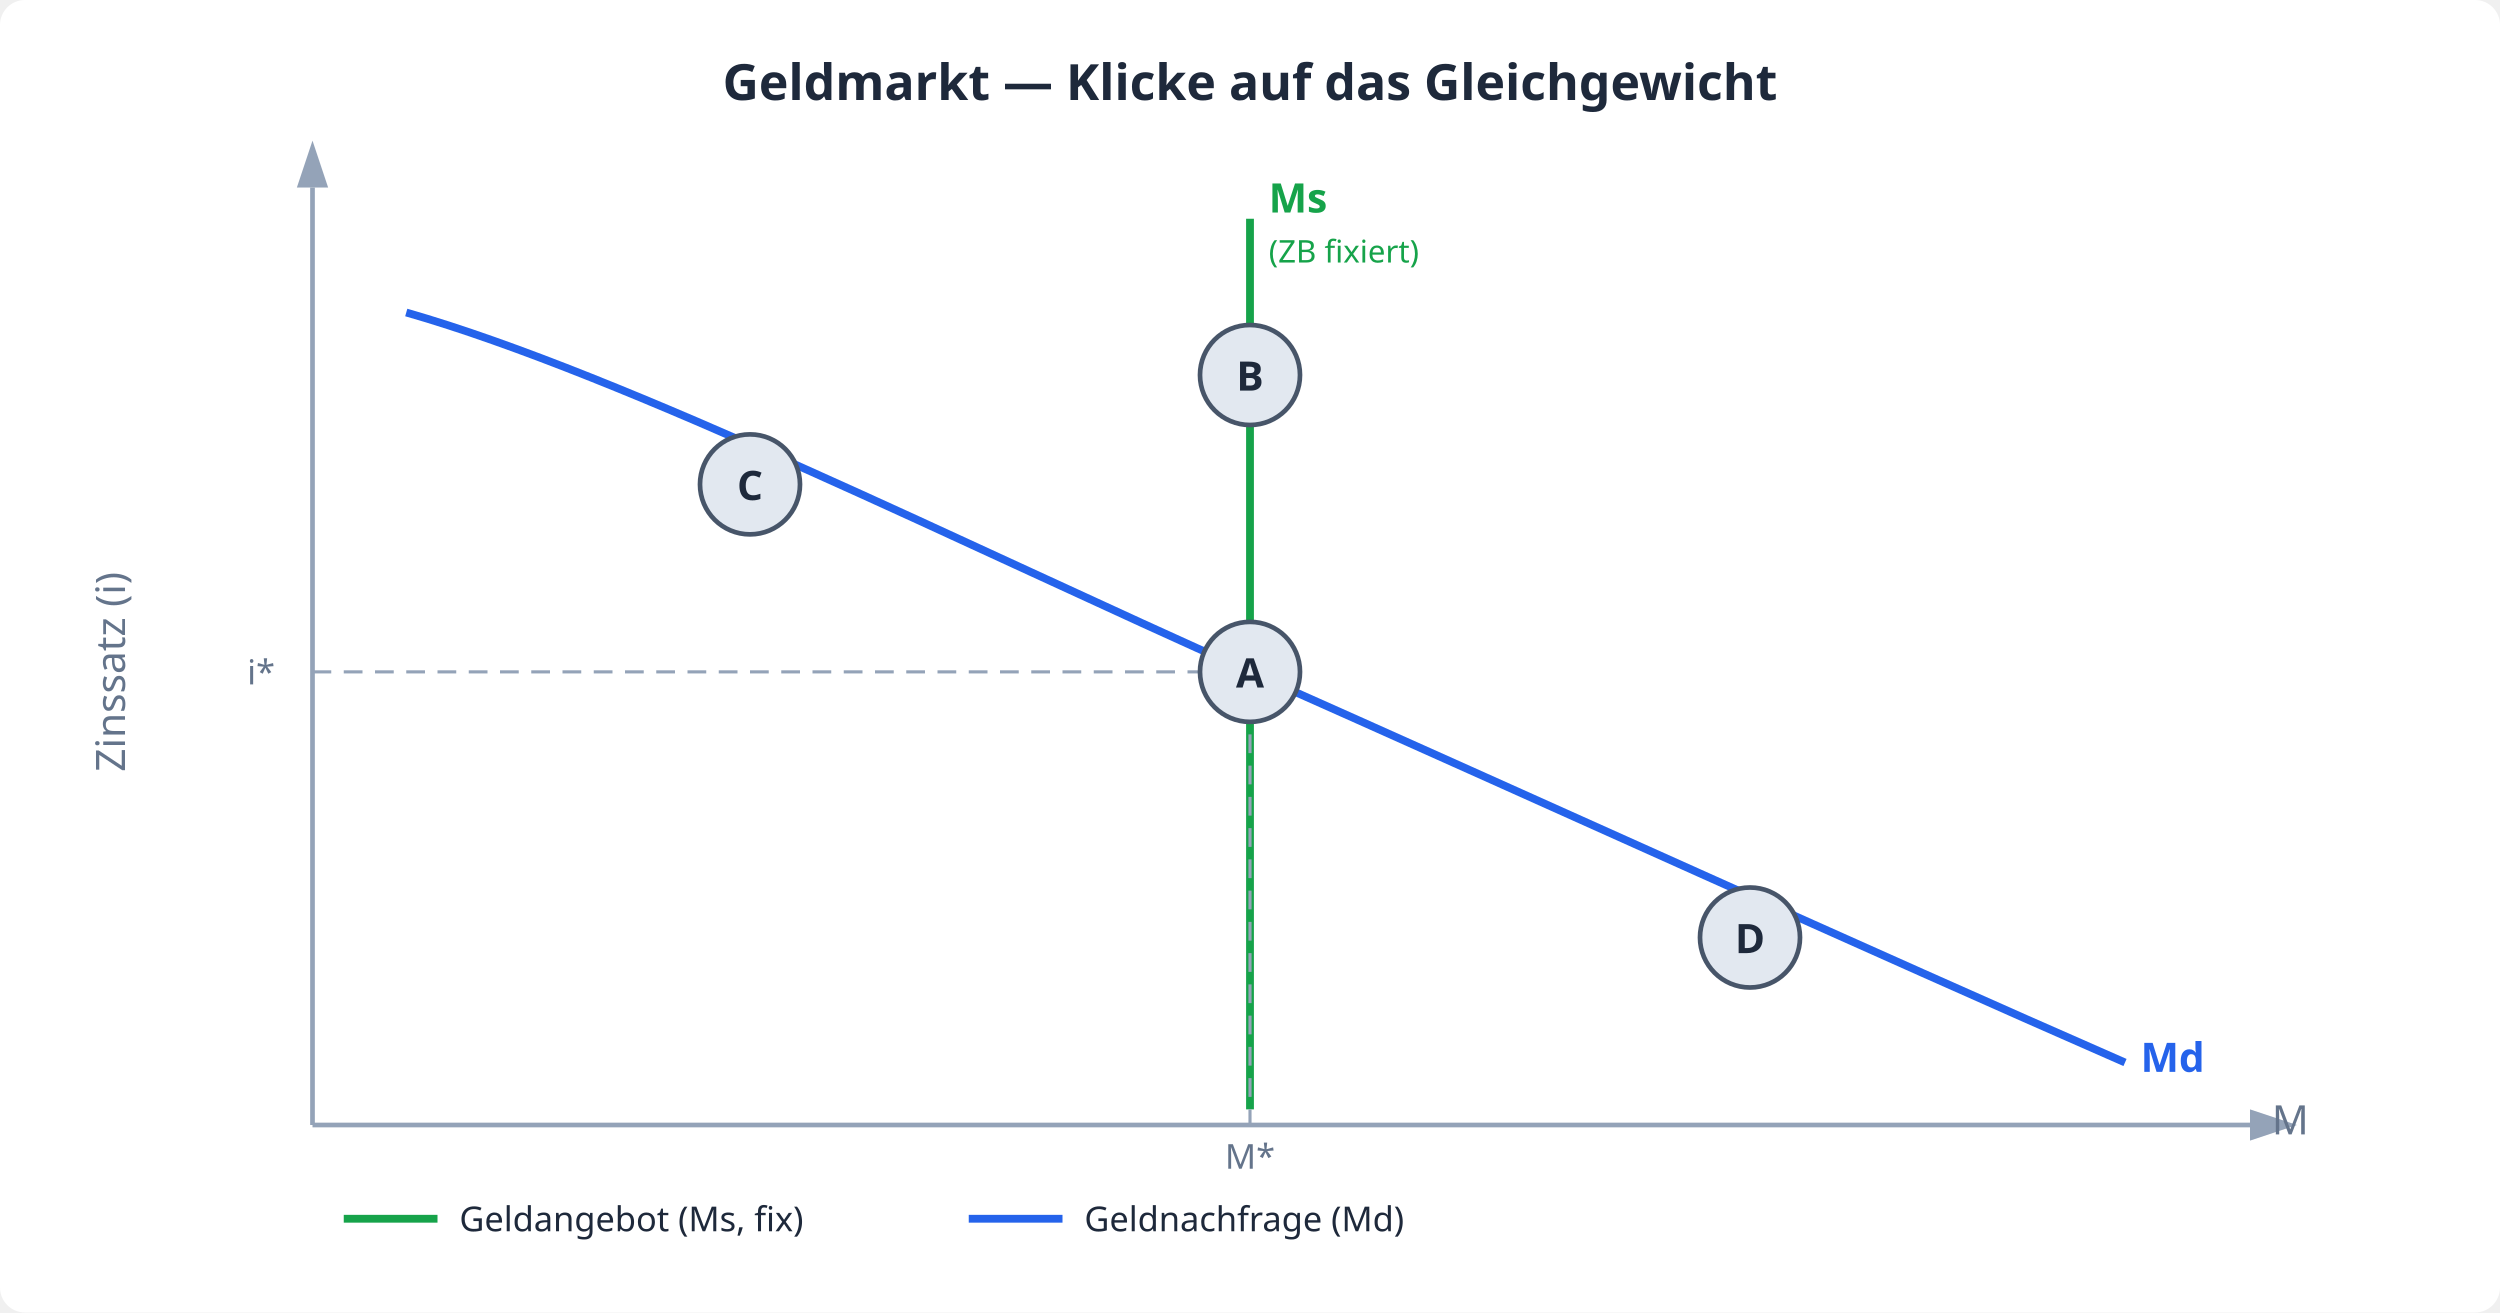
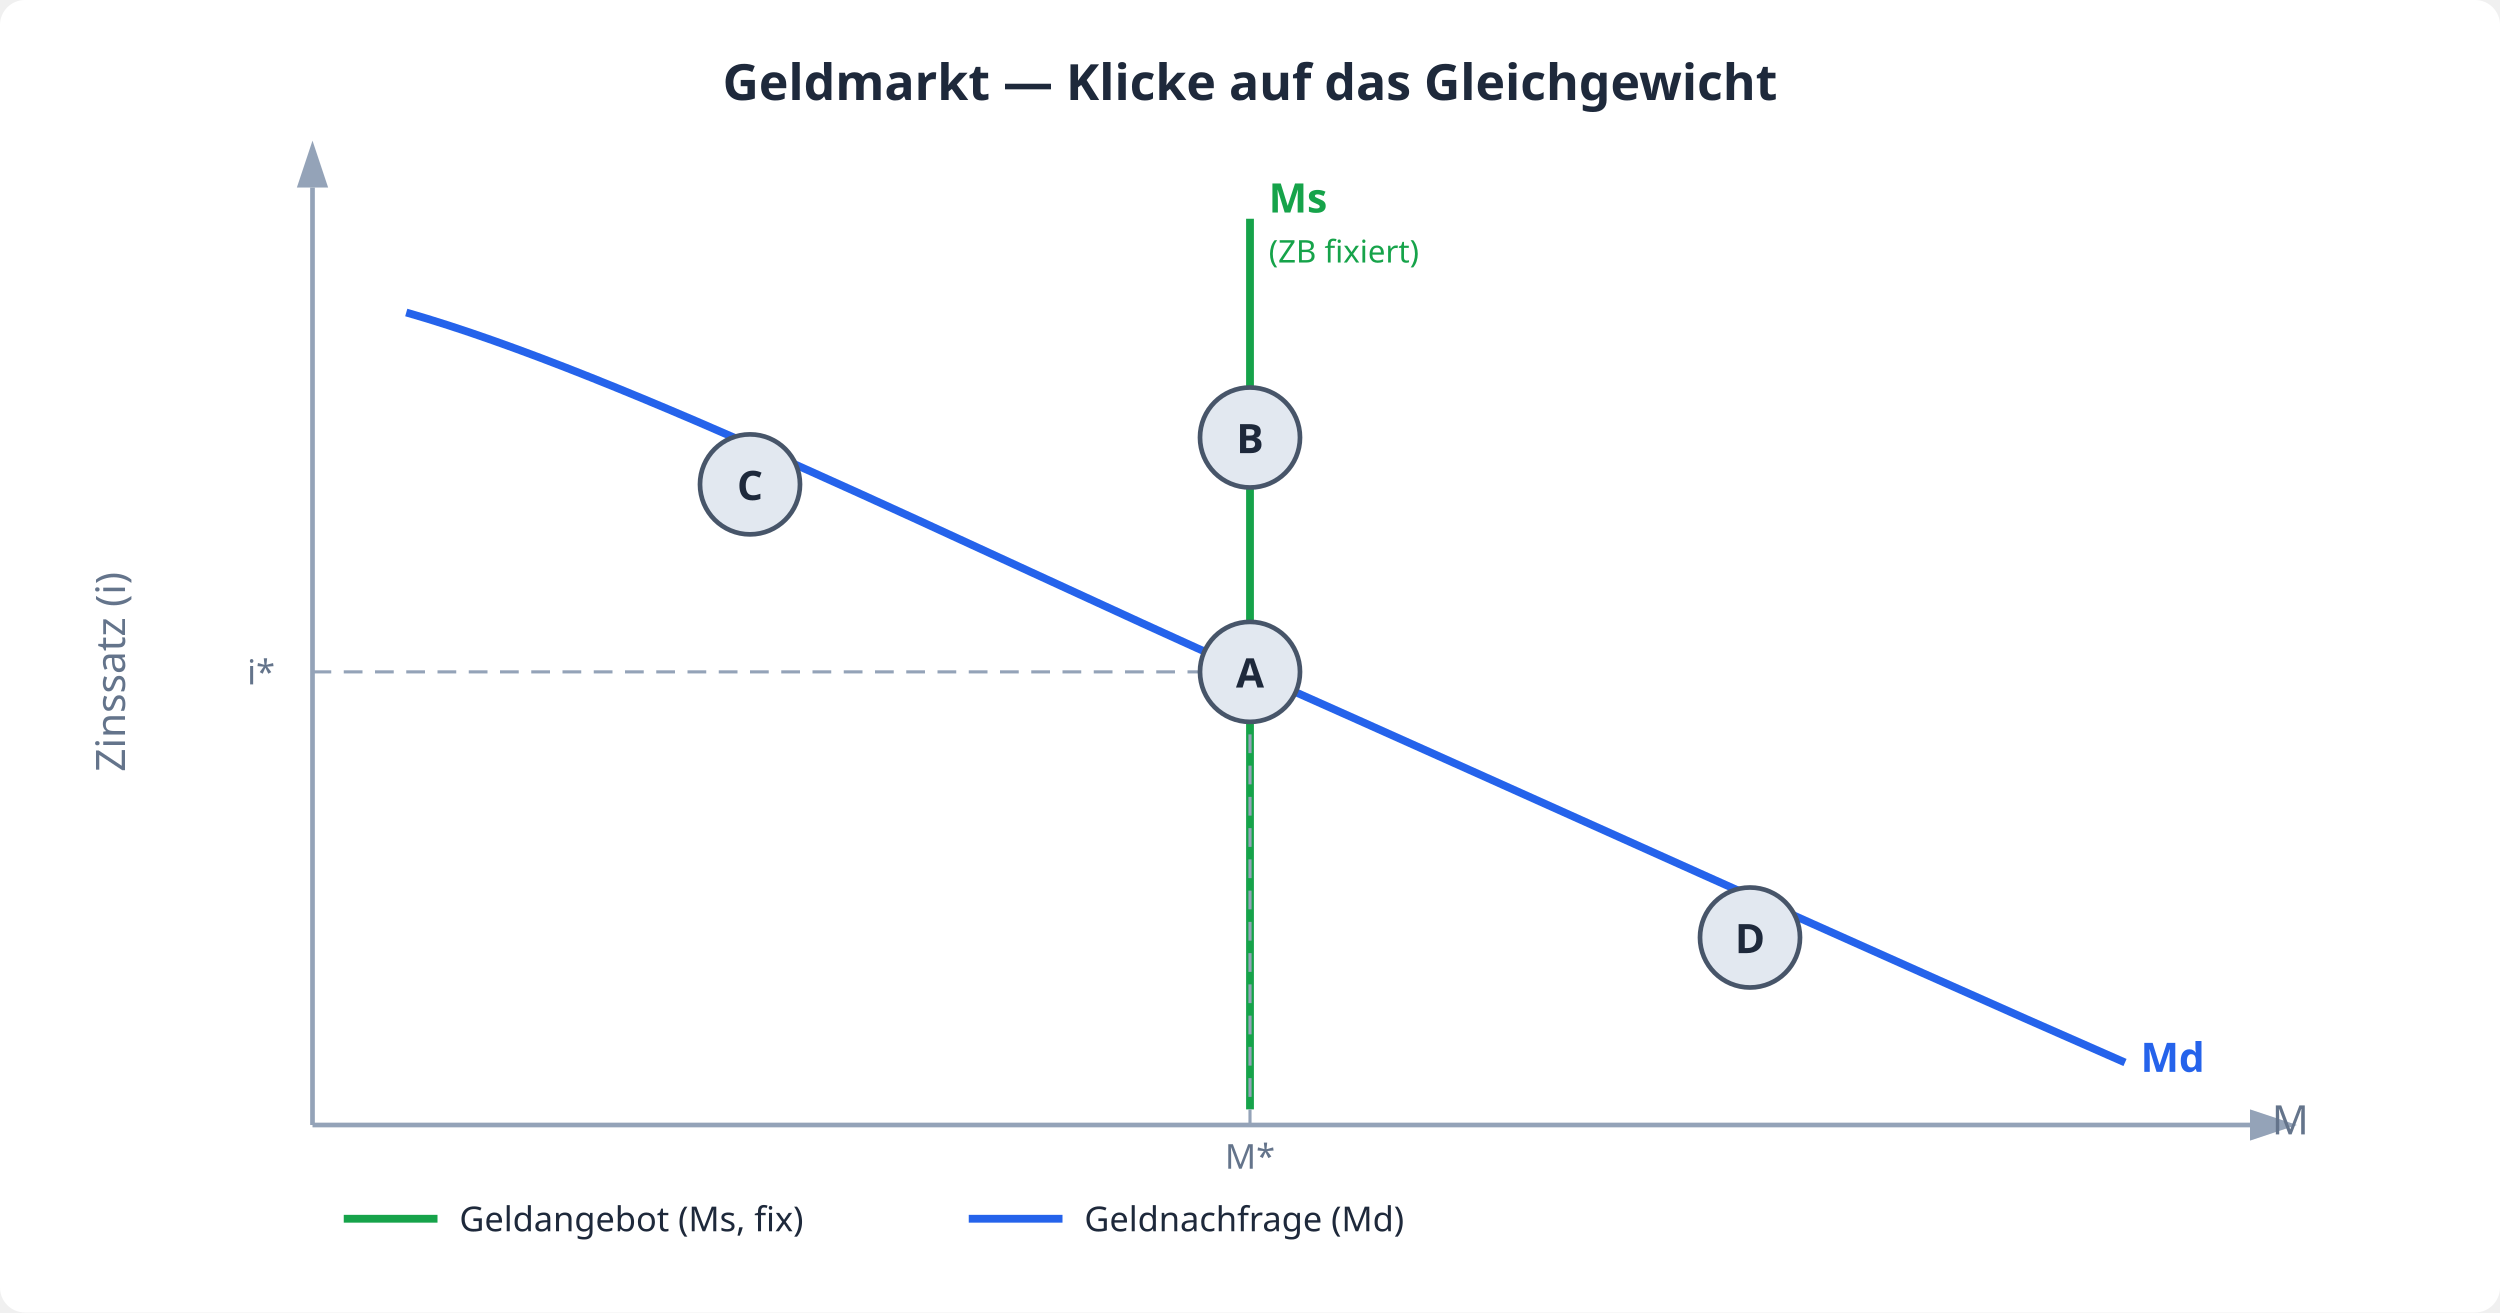
<svg xmlns="http://www.w3.org/2000/svg" viewBox="0 0 800 420" width="800" height="420">
  <rect width="800" height="420" fill="#ffffff" rx="8" />
  <text x="400" y="32" text-anchor="middle" font-family="'DM Sans',system-ui,sans-serif" font-size="16" font-weight="700" fill="#1e293b">Geldmarkt — Klicke auf das Gleichgewicht</text>
  <line x1="100" y1="360" x2="720" y2="360" stroke="#94a3b8" stroke-width="1.5" />
  <line x1="100" y1="60" x2="100" y2="360" stroke="#94a3b8" stroke-width="1.5" />
  <polygon points="720,355 720,365 735,360" fill="#94a3b8" />
  <polygon points="95,60 105,60 100,45" fill="#94a3b8" />
  <text x="727" y="363" font-family="'DM Sans',system-ui,sans-serif" font-size="13" fill="#64748b">M</text>
  <text x="40" y="215" text-anchor="middle" font-family="'DM Sans',system-ui,sans-serif" font-size="13" fill="#64748b" transform="rotate(-90,40,215)">Zinssatz (i)</text>
  <line x1="400" y1="70" x2="400" y2="355" stroke="#16a34a" stroke-width="2.5" />
  <text x="406" y="68" font-family="'DM Sans',system-ui,sans-serif" font-size="13" font-weight="700" fill="#16a34a">Ms</text>
  <text x="406" y="84" font-family="'DM Sans',system-ui,sans-serif" font-size="10" fill="#16a34a">(ZB fixiert)</text>
  <path d="M130,100 C200,120 310,175 400,215 C490,255 600,305 680,340" stroke="#2563eb" stroke-width="2.5" fill="none" />
  <text x="685" y="343" font-family="'DM Sans',system-ui,sans-serif" font-size="13" font-weight="700" fill="#2563eb">Md</text>
  <line x1="100" y1="215" x2="400" y2="215" stroke="#94a3b8" stroke-width="1" stroke-dasharray="6,4" />
  <text x="88" y="219" text-anchor="end" font-family="'DM Sans',system-ui,sans-serif" font-size="11" fill="#64748b">i*</text>
  <line x1="400" y1="215" x2="400" y2="360" stroke="#94a3b8" stroke-width="1" stroke-dasharray="6,4" />
  <text x="400" y="374" text-anchor="middle" font-family="'DM Sans',system-ui,sans-serif" font-size="11" fill="#64748b">M*</text>
  <circle cx="400" cy="215" r="16" fill="#e2e8f0" stroke="#475569" stroke-width="1.5" />
  <text x="400" y="220" text-anchor="middle" font-family="'DM Sans',system-ui,sans-serif" font-size="13" font-weight="700" fill="#1e293b">A</text>
-   <circle cx="400" cy="120" r="16" fill="#e2e8f0" stroke="#475569" stroke-width="1.5" />
-   <text x="400" y="125" text-anchor="middle" font-family="'DM Sans',system-ui,sans-serif" font-size="13" font-weight="700" fill="#1e293b">B</text>
+   <circle cx="400" cy="140" r="16" fill="#e2e8f0" stroke="#475569" stroke-width="1.5" />
+   <text x="400" y="145" text-anchor="middle" font-family="'DM Sans',system-ui,sans-serif" font-size="13" font-weight="700" fill="#1e293b">B</text>
  <circle cx="240" cy="155" r="16" fill="#e2e8f0" stroke="#475569" stroke-width="1.5" />
  <text x="240" y="160" text-anchor="middle" font-family="'DM Sans',system-ui,sans-serif" font-size="13" font-weight="700" fill="#1e293b">C</text>
  <circle cx="560" cy="300" r="16" fill="#e2e8f0" stroke="#475569" stroke-width="1.5" />
  <text x="560" y="305" text-anchor="middle" font-family="'DM Sans',system-ui,sans-serif" font-size="13" font-weight="700" fill="#1e293b">D</text>
  <line x1="110" y1="390" x2="140" y2="390" stroke="#16a34a" stroke-width="2.5" />
  <text x="147" y="394" font-family="'DM Sans',system-ui,sans-serif" font-size="11" fill="#1e293b">Geldangebot (Ms, fix)</text>
  <line x1="310" y1="390" x2="340" y2="390" stroke="#2563eb" stroke-width="2.5" />
  <text x="347" y="394" font-family="'DM Sans',system-ui,sans-serif" font-size="11" fill="#1e293b">Geldnachfrage (Md)</text>
</svg>
